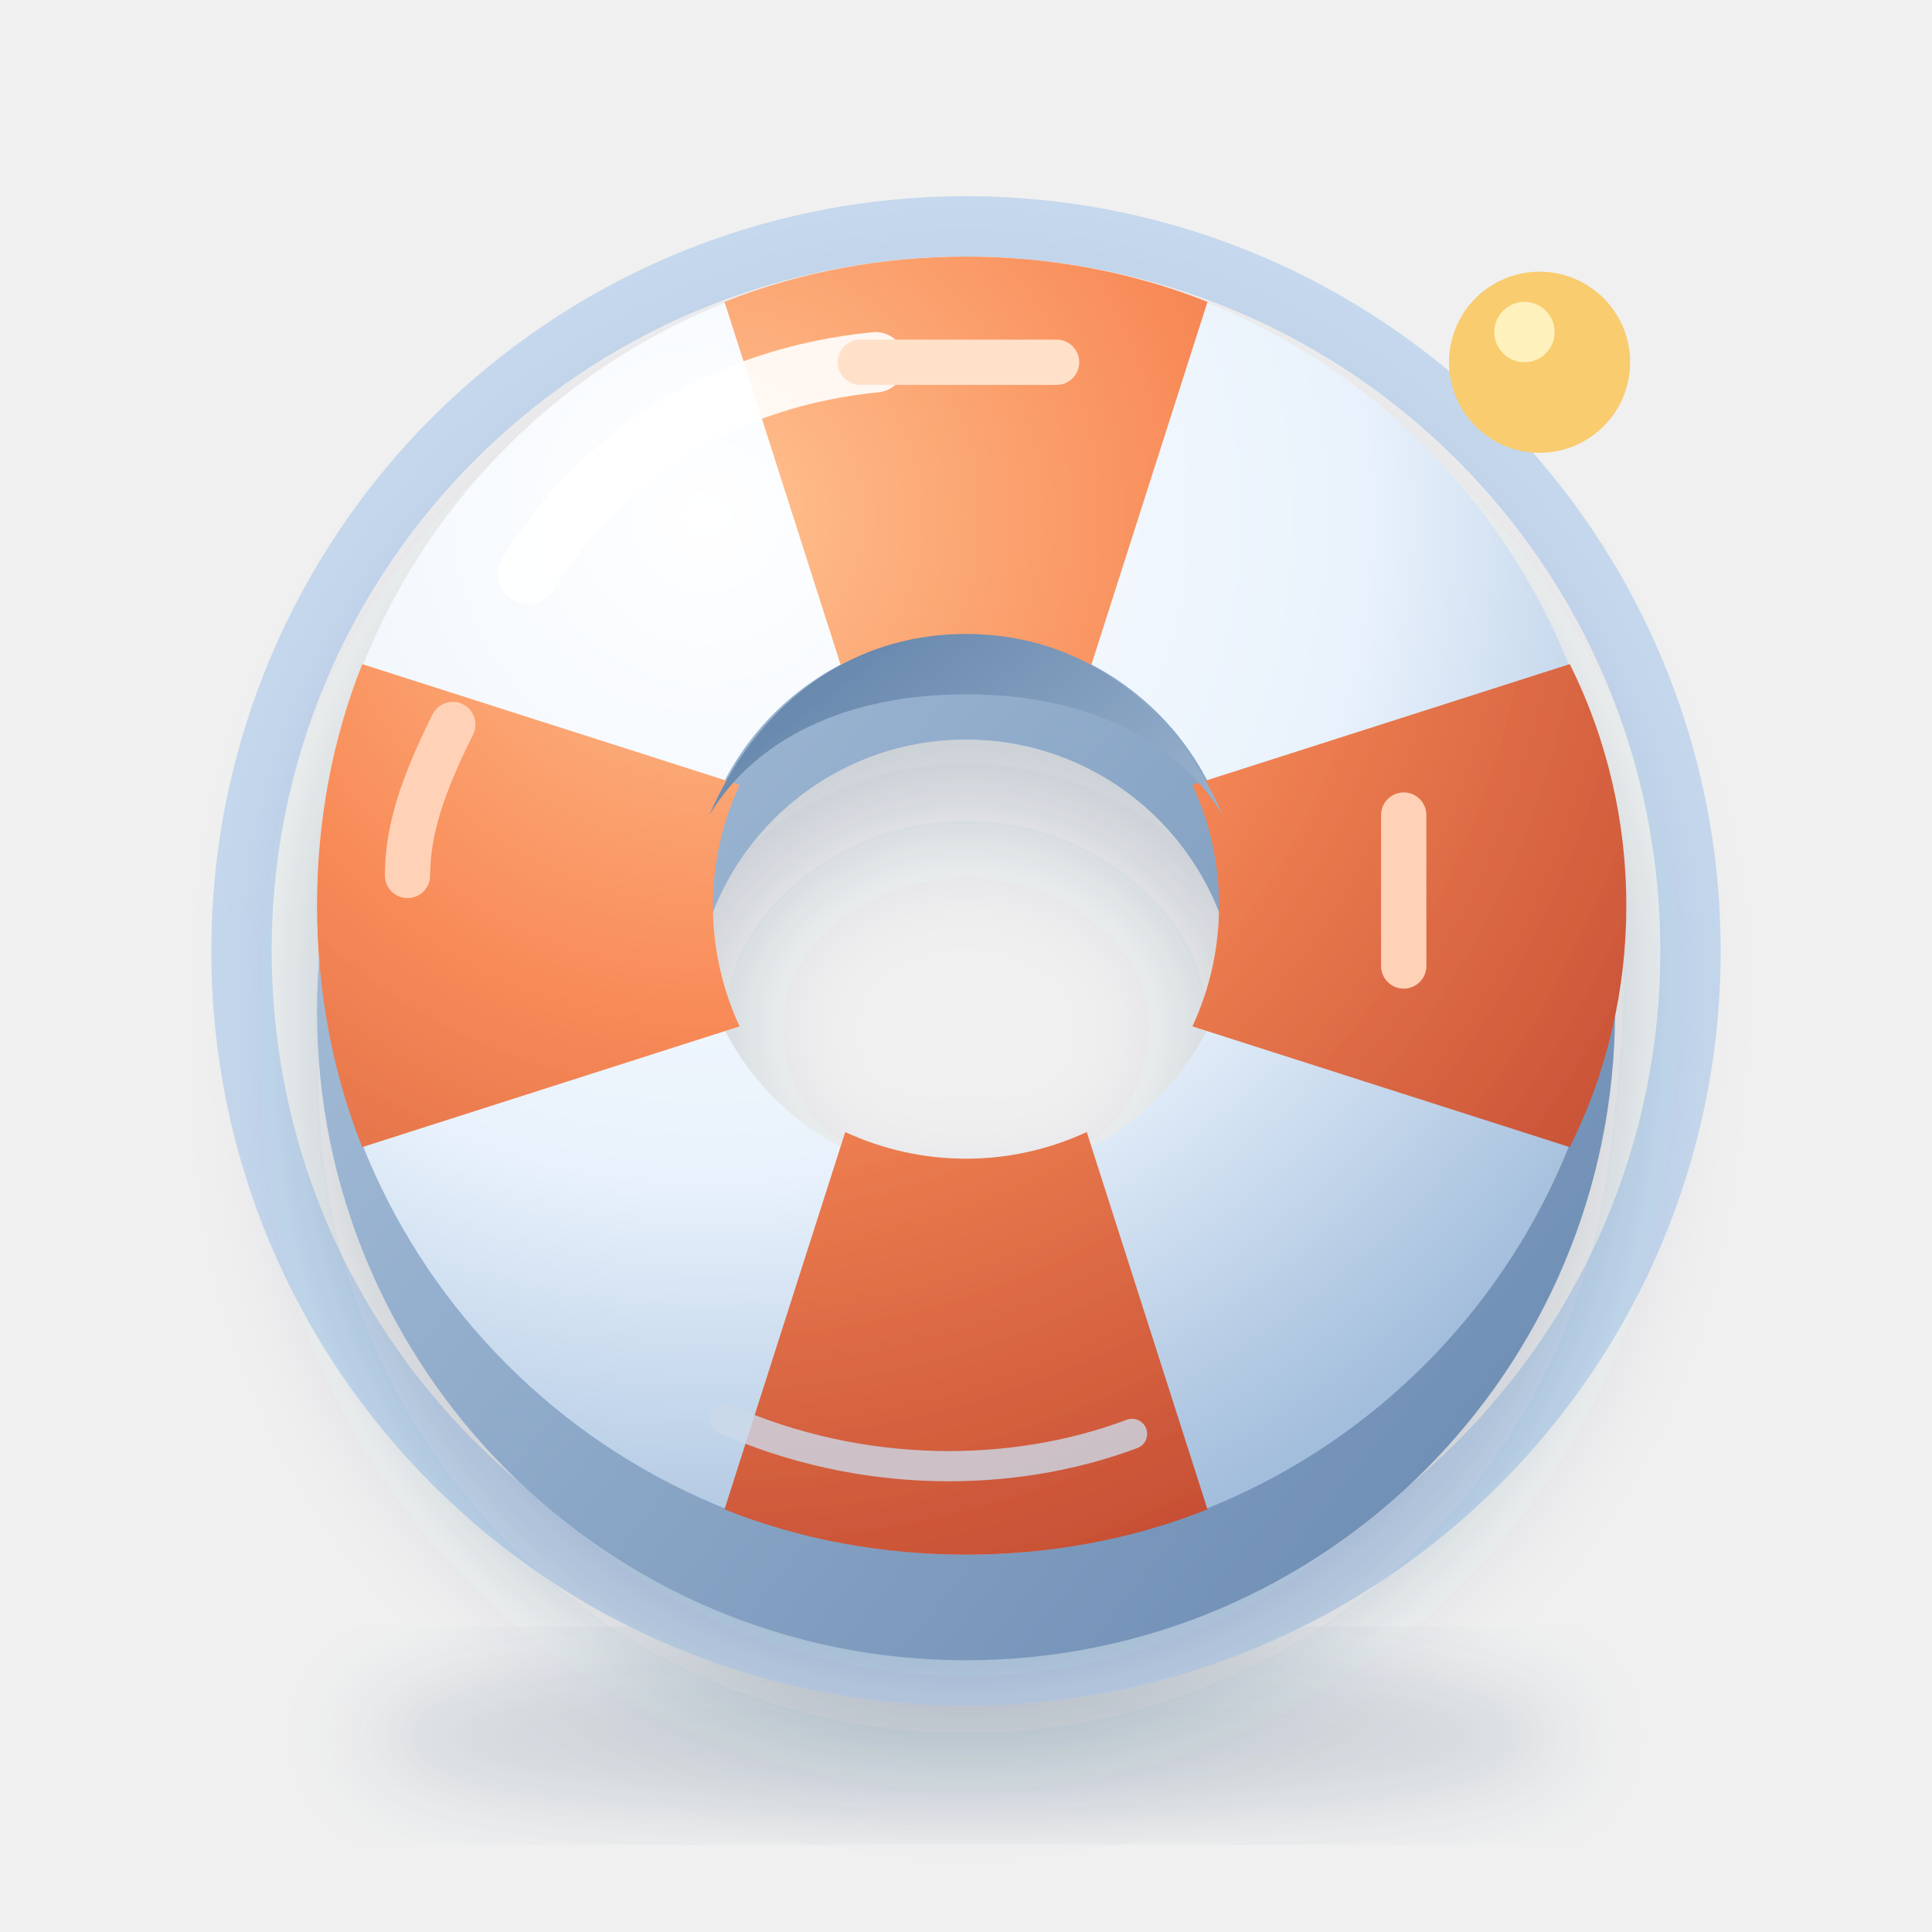
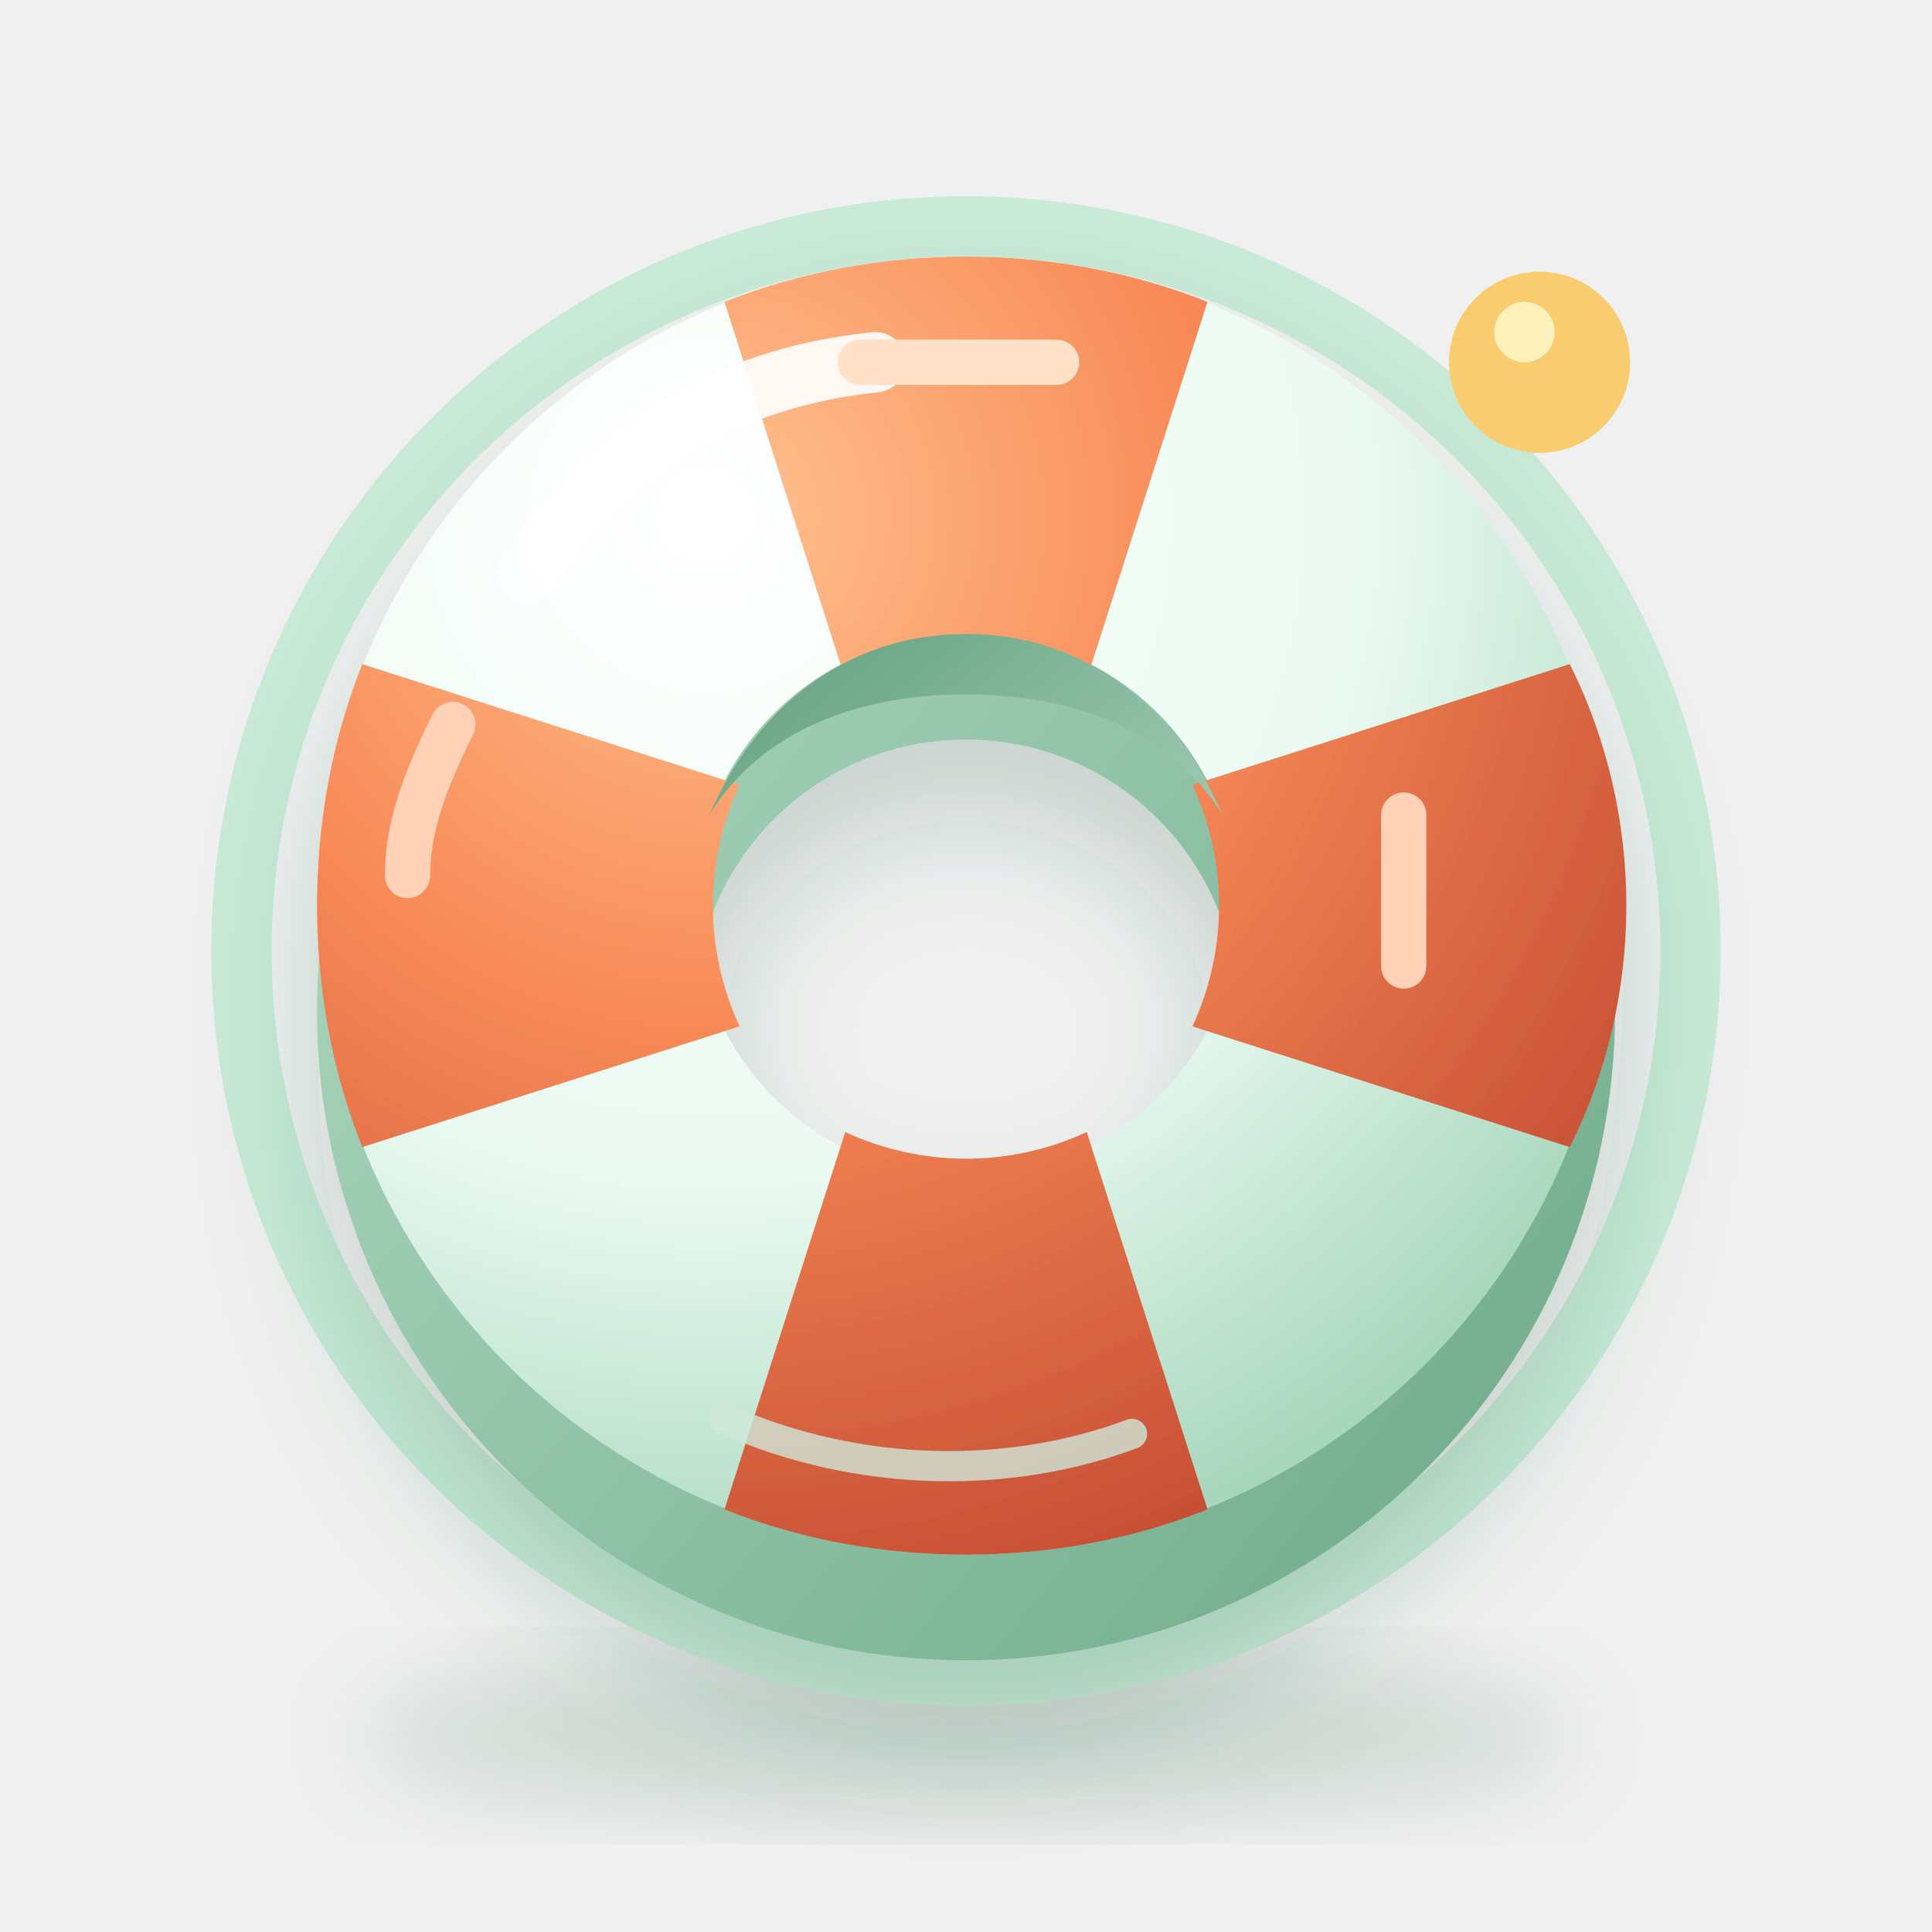
<svg xmlns="http://www.w3.org/2000/svg" width="128" height="128" viewBox="0 0 128 128" fill="none">
  <defs>
    <radialGradient id="white" cx=".3" cy=".2" r=".85">
      <stop stop-color="#FFFFFF" />
-       <stop offset=".6" stop-color="#E9F2FC" />
-       <stop offset="1" stop-color="#A3BEDC" />
+       <stop offset=".6" stop-color="#ebfaf2" />
+       <stop offset="1" stop-color="#a8d7bd" />
    </radialGradient>
    <radialGradient id="orange" cx=".3" cy=".2" r=".85">
      <stop stop-color="#FFC391" />
      <stop offset=".45" stop-color="#F88B58" />
      <stop offset="1" stop-color="#C75035" />
    </radialGradient>
    <linearGradient id="side" x1="20" y1="50" x2="100" y2="115" gradientUnits="userSpaceOnUse">
-       <stop stop-color="#A6BFD9" />
-       <stop offset="1" stop-color="#6888B0" />
+       <stop stop-color="#aad5bd" />
+       <stop offset="1" stop-color="#6eaa89" />
    </linearGradient>
    <linearGradient id="inner" x1="47" y1="47" x2="81" y2="91" gradientUnits="userSpaceOnUse">
-       <stop stop-color="#6384AA" />
-       <stop offset="1" stop-color="#D7E6F6" />
+       <stop stop-color="#69a484" />
+       <stop offset="1" stop-color="#daf3e5" />
    </linearGradient>
    <filter id="shadow" x="-40%" y="-40%" width="180%" height="200%">
-       <feDropShadow dx="0" dy="5" stdDeviation="4" flood-color="#24466A" flood-opacity=".2" />
+       <feDropShadow dx="0" dy="5" stdDeviation="4" flood-color="#2a6444" flood-opacity=".2" />
    </filter>
    <filter id="ground">
      <feGaussianBlur stdDeviation="3" />
    </filter>
  </defs>
-   <ellipse cx="64" cy="115" rx="40" ry="6" fill="#23476D" opacity=".16" filter="url(#ground)" />
-   <path d="M64 15a48 48 0 1 0 0 96 48 48 0 0 0 0-96Z" stroke="#C5D8ED" stroke-width="4" />
+   <ellipse cx="64" cy="115" rx="40" ry="6" fill="#296745" opacity=".16" filter="url(#ground)" />
+   <path d="M64 15a48 48 0 1 0 0 96 48 48 0 0 0 0-96Z" stroke="#c8ead7" stroke-width="4" />
  <g filter="url(#shadow)">
    <path fill-rule="evenodd" d="M64 24a43 43 0 1 0 0 86 43 43 0 0 0 0-86Zm0 25a18 18 0 1 0 0 36 18 18 0 0 0 0-36Z" fill="url(#side)" />
    <path fill-rule="evenodd" d="M64 17a43 43 0 1 0 0 86 43 43 0 0 0 0-86Zm0 25a18 18 0 1 0 0 36 18 18 0 0 0 0-36Z" fill="url(#white)" />
    <path d="M48 20c10-4 22-4 32 0l-8 25a19 19 0 0 0-16 0l-8-25ZM104 44c5 10 5 22 0 32l-25-8a19 19 0 0 0 0-16l25-8ZM80 100c-10 4-22 4-32 0l8-25a19 19 0 0 0 16 0l8 25ZM24 76c-4-10-4-22 0-32l25 8a19 19 0 0 0 0 16l-25 8Z" fill="url(#orange)" />
    <path d="M47 54c3-7 9-12 17-12s14 5 17 12c-3-5-9-8-17-8s-14 3-17 8Z" fill="url(#inner)" />
    <path d="M35 38c5-8 13-13 23-14" stroke="white" stroke-width="4" stroke-linecap="round" opacity=".9" />
    <path d="M30 48c-2 4-3 7-3 10" stroke="#FFD2B7" stroke-width="3" stroke-linecap="round" />
    <path d="M57 24h13" stroke="#FFE1CA" stroke-width="3" stroke-linecap="round" />
    <path d="M93 54v10" stroke="#FFD2B7" stroke-width="3" stroke-linecap="round" />
-     <path d="M48 94c9 4 19 4 27 1" stroke="#CCDAEA" stroke-width="2" stroke-linecap="round" opacity=".8" />
+     <path d="M48 94c9 4 19 4 27 1" stroke="#cfe7da" stroke-width="2" stroke-linecap="round" opacity=".8" />
  </g>
  <circle cx="102" cy="24" r="6" fill="#F8CC6F" />
  <circle cx="101" cy="22" r="2" fill="#FFF1BB" />
</svg>
